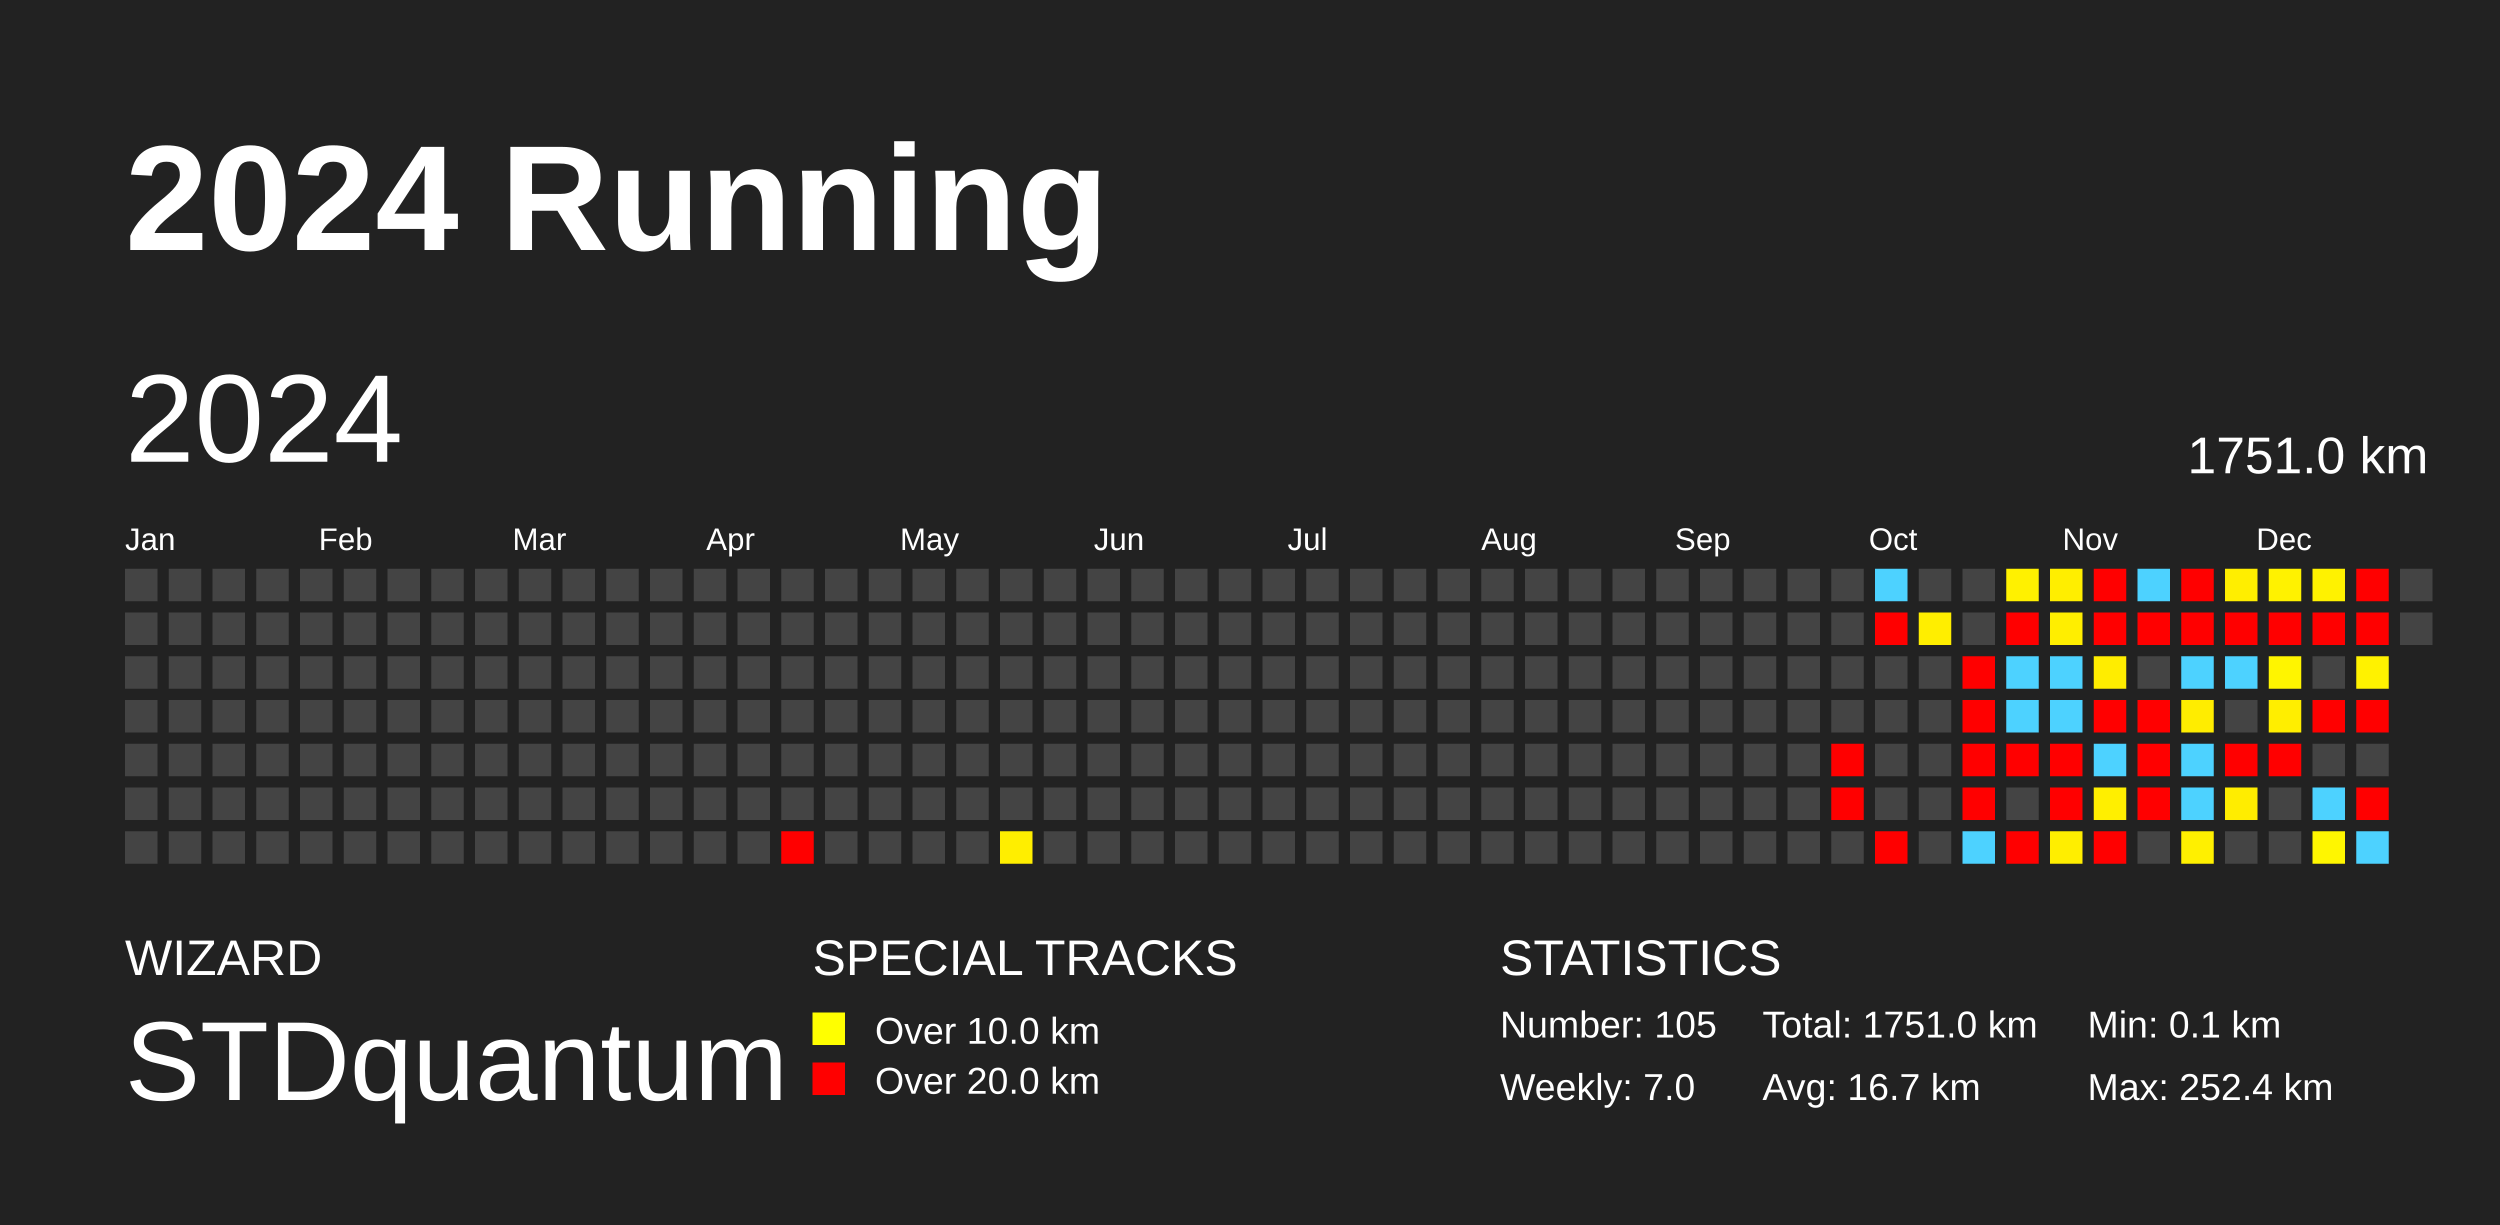
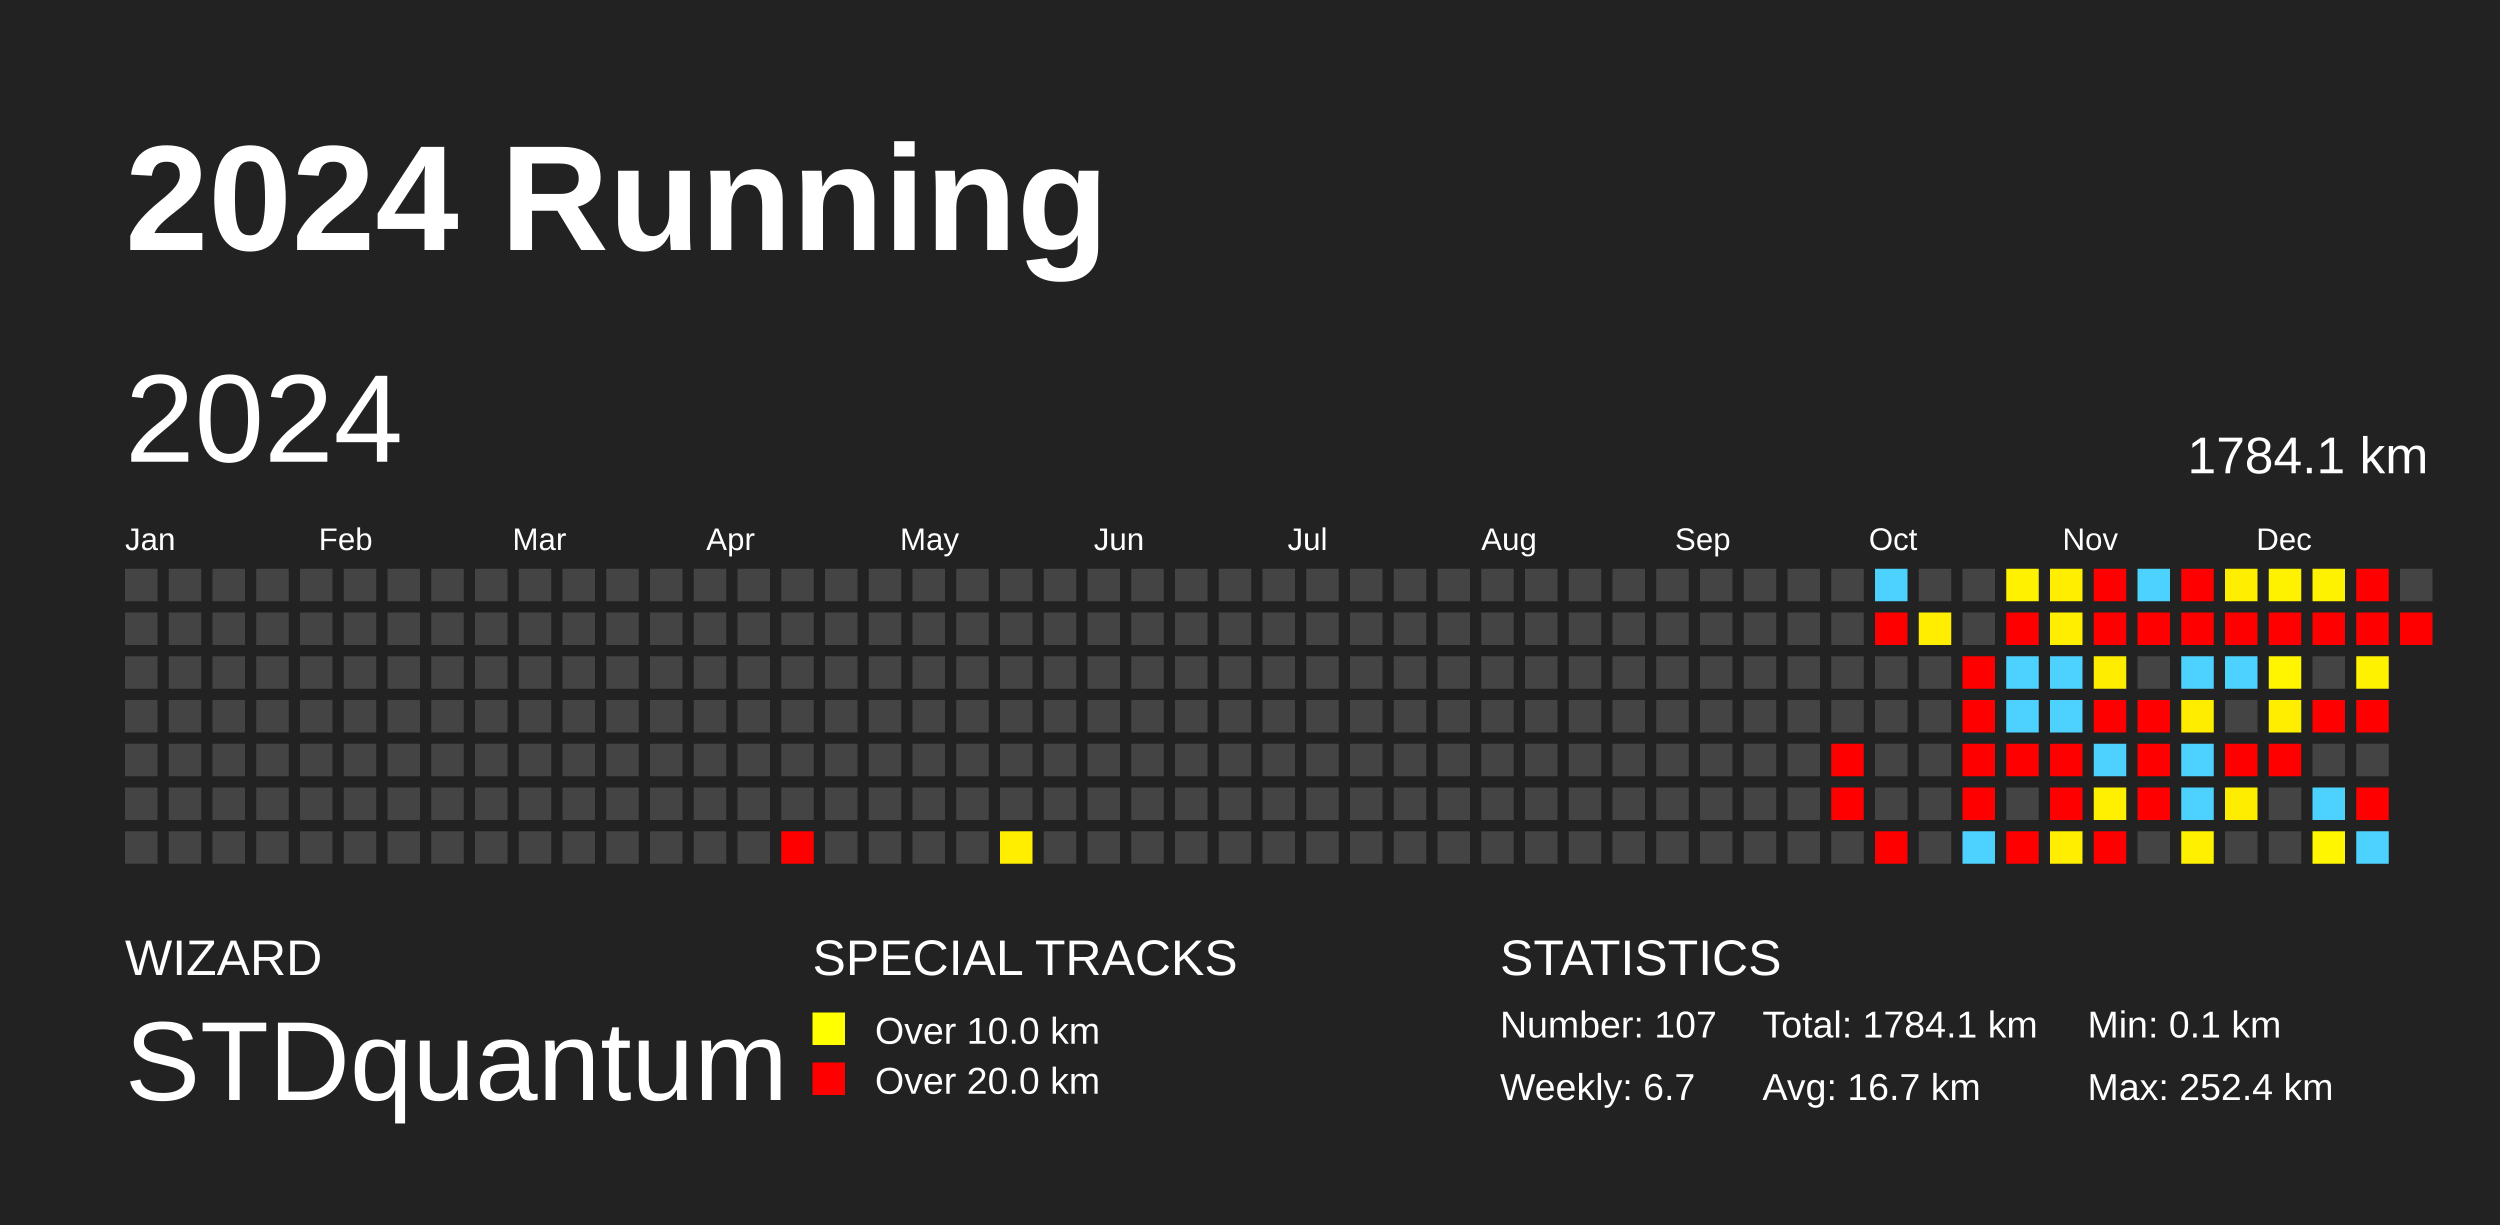
<svg xmlns="http://www.w3.org/2000/svg" baseProfile="full" height="98mm" version="1.1" viewBox="0,0,200,98" width="200mm">
  <defs />
  <rect fill="#222222" height="98" width="200" x="0" y="0" />
  <text fill="#FFFFFF" style="font-size:12px; font-family:Arial; font-weight:bold;" x="10" y="20">2024 Running</text>
  <text fill="#FFFFFF" style="font-size:4px; font-family:Arial" x="10" y="78">WIZARD</text>
  <text fill="#FFFFFF" style="font-size:9px; font-family:Arial" x="10" y="88">STDquantum</text>
  <text fill="#FFFFFF" style="font-size:4px; font-family:Arial" x="65" y="78">SPECIAL TRACKS</text>
  <rect fill="yellow" height="2.6" width="2.6" x="65" y="81" />
  <text fill="#FFFFFF" style="font-size:3px; font-family:Arial" x="70" y="83.5">Over 10.0 km</text>
  <rect fill="red" height="2.6" width="2.6" x="65" y="85" />
  <text fill="#FFFFFF" style="font-size:3px; font-family:Arial" x="70" y="87.5">Over 20.0 km</text>
  <text fill="#FFFFFF" style="font-size:4px; font-family:Arial" x="120" y="78">STATISTICS</text>
-   <text fill="#FFFFFF" style="font-size:3px; font-family:Arial" x="120" y="83">Number: 105</text>
-   <text fill="#FFFFFF" style="font-size:3px; font-family:Arial" x="120" y="88">Weekly: 7.0</text>
-   <text fill="#FFFFFF" style="font-size:3px; font-family:Arial" x="141" y="83">Total: 1751.0 km</text>
+   <text fill="#FFFFFF" style="font-size:3px; font-family:Arial" x="120" y="83">Number: 107</text>
+   <text fill="#FFFFFF" style="font-size:3px; font-family:Arial" x="120" y="88">Weekly: 6.7</text>
+   <text fill="#FFFFFF" style="font-size:3px; font-family:Arial" x="141" y="83">Total: 1784.1 km</text>
  <text fill="#FFFFFF" style="font-size:3px; font-family:Arial" x="141" y="88">Avg: 16.7 km</text>
  <text fill="#FFFFFF" style="font-size:3px; font-family:Arial" x="167" y="83">Min: 0.1 km</text>
  <text fill="#FFFFFF" style="font-size:3px; font-family:Arial" x="167" y="88">Max: 252.4 km</text>
  <text dominant-baseline="hanging" fill="#FFFFFF" style="font-size:10.0px; font-family:Arial;" x="10" y="30">2024</text>
-   <text dominant-baseline="hanging" fill="#FFFFFF" style="font-size:4.125px; font-family:Arial;" x="175" y="35">1751.0 km</text>
+   <text dominant-baseline="hanging" fill="#FFFFFF" style="font-size:4.125px; font-family:Arial;" x="175" y="35">1784.1 km</text>
  <text fill="#FFFFFF" style="font-size:2.5px; font-family:Arial" x="10.0" y="44">Jan</text>
  <text fill="#FFFFFF" style="font-size:2.5px; font-family:Arial" x="25.5" y="44">Feb</text>
  <text fill="#FFFFFF" style="font-size:2.5px; font-family:Arial" x="41.0" y="44">Mar</text>
  <text fill="#FFFFFF" style="font-size:2.5px; font-family:Arial" x="56.5" y="44">Apr</text>
  <text fill="#FFFFFF" style="font-size:2.5px; font-family:Arial" x="72.0" y="44">May</text>
  <text fill="#FFFFFF" style="font-size:2.5px; font-family:Arial" x="87.5" y="44">Jun</text>
  <text fill="#FFFFFF" style="font-size:2.5px; font-family:Arial" x="103.0" y="44">Jul</text>
  <text fill="#FFFFFF" style="font-size:2.5px; font-family:Arial" x="118.5" y="44">Aug</text>
  <text fill="#FFFFFF" style="font-size:2.5px; font-family:Arial" x="134.0" y="44">Sep</text>
  <text fill="#FFFFFF" style="font-size:2.5px; font-family:Arial" x="149.5" y="44">Oct</text>
  <text fill="#FFFFFF" style="font-size:2.5px; font-family:Arial" x="165.0" y="44">Nov</text>
  <text fill="#FFFFFF" style="font-size:2.5px; font-family:Arial" x="180.5" y="44">Dec</text>
  <rect fill="#444444" height="2.6" width="2.6" x="10.0" y="45.5" />
  <rect fill="#444444" height="2.6" width="2.6" x="10.0" y="49.0" />
  <rect fill="#444444" height="2.6" width="2.6" x="10.0" y="52.5" />
  <rect fill="#444444" height="2.6" width="2.6" x="10.0" y="56.0" />
  <rect fill="#444444" height="2.6" width="2.6" x="10.0" y="59.5" />
  <rect fill="#444444" height="2.6" width="2.6" x="10.0" y="63.0" />
  <rect fill="#444444" height="2.6" width="2.6" x="10.0" y="66.5" />
  <rect fill="#444444" height="2.6" width="2.6" x="13.5" y="45.5" />
  <rect fill="#444444" height="2.6" width="2.6" x="13.5" y="49.0" />
  <rect fill="#444444" height="2.6" width="2.6" x="13.5" y="52.5" />
  <rect fill="#444444" height="2.6" width="2.6" x="13.5" y="56.0" />
  <rect fill="#444444" height="2.6" width="2.6" x="13.5" y="59.5" />
  <rect fill="#444444" height="2.6" width="2.6" x="13.5" y="63.0" />
  <rect fill="#444444" height="2.6" width="2.6" x="13.5" y="66.5" />
  <rect fill="#444444" height="2.6" width="2.6" x="17.0" y="45.5" />
  <rect fill="#444444" height="2.6" width="2.6" x="17.0" y="49.0" />
  <rect fill="#444444" height="2.6" width="2.6" x="17.0" y="52.5" />
  <rect fill="#444444" height="2.6" width="2.6" x="17.0" y="56.0" />
  <rect fill="#444444" height="2.6" width="2.6" x="17.0" y="59.5" />
  <rect fill="#444444" height="2.6" width="2.6" x="17.0" y="63.0" />
  <rect fill="#444444" height="2.6" width="2.6" x="17.0" y="66.5" />
  <rect fill="#444444" height="2.6" width="2.6" x="20.5" y="45.5" />
  <rect fill="#444444" height="2.6" width="2.6" x="20.5" y="49.0" />
  <rect fill="#444444" height="2.6" width="2.6" x="20.5" y="52.5" />
  <rect fill="#444444" height="2.6" width="2.6" x="20.5" y="56.0" />
  <rect fill="#444444" height="2.6" width="2.6" x="20.5" y="59.5" />
  <rect fill="#444444" height="2.6" width="2.6" x="20.5" y="63.0" />
  <rect fill="#444444" height="2.6" width="2.6" x="20.5" y="66.5" />
  <rect fill="#444444" height="2.6" width="2.6" x="24.0" y="45.5" />
  <rect fill="#444444" height="2.6" width="2.6" x="24.0" y="49.0" />
  <rect fill="#444444" height="2.6" width="2.6" x="24.0" y="52.5" />
  <rect fill="#444444" height="2.6" width="2.6" x="24.0" y="56.0" />
  <rect fill="#444444" height="2.6" width="2.6" x="24.0" y="59.5" />
  <rect fill="#444444" height="2.6" width="2.6" x="24.0" y="63.0" />
  <rect fill="#444444" height="2.6" width="2.6" x="24.0" y="66.5" />
  <rect fill="#444444" height="2.6" width="2.6" x="27.5" y="45.5" />
  <rect fill="#444444" height="2.6" width="2.6" x="27.5" y="49.0" />
  <rect fill="#444444" height="2.6" width="2.6" x="27.5" y="52.5" />
  <rect fill="#444444" height="2.6" width="2.6" x="27.5" y="56.0" />
  <rect fill="#444444" height="2.6" width="2.6" x="27.5" y="59.5" />
  <rect fill="#444444" height="2.6" width="2.6" x="27.5" y="63.0" />
  <rect fill="#444444" height="2.6" width="2.6" x="27.5" y="66.5" />
  <rect fill="#444444" height="2.6" width="2.6" x="31.0" y="45.5" />
  <rect fill="#444444" height="2.6" width="2.6" x="31.0" y="49.0" />
  <rect fill="#444444" height="2.6" width="2.6" x="31.0" y="52.5" />
  <rect fill="#444444" height="2.6" width="2.6" x="31.0" y="56.0" />
  <rect fill="#444444" height="2.6" width="2.6" x="31.0" y="59.5" />
  <rect fill="#444444" height="2.6" width="2.6" x="31.0" y="63.0" />
  <rect fill="#444444" height="2.6" width="2.6" x="31.0" y="66.5" />
  <rect fill="#444444" height="2.6" width="2.6" x="34.5" y="45.5" />
  <rect fill="#444444" height="2.6" width="2.6" x="34.5" y="49.0" />
  <rect fill="#444444" height="2.6" width="2.6" x="34.5" y="52.5" />
  <rect fill="#444444" height="2.6" width="2.6" x="34.5" y="56.0" />
  <rect fill="#444444" height="2.6" width="2.6" x="34.5" y="59.5" />
  <rect fill="#444444" height="2.6" width="2.6" x="34.5" y="63.0" />
  <rect fill="#444444" height="2.6" width="2.6" x="34.5" y="66.5" />
  <rect fill="#444444" height="2.6" width="2.6" x="38.0" y="45.5" />
  <rect fill="#444444" height="2.6" width="2.6" x="38.0" y="49.0" />
  <rect fill="#444444" height="2.6" width="2.6" x="38.0" y="52.5" />
  <rect fill="#444444" height="2.6" width="2.6" x="38.0" y="56.0" />
  <rect fill="#444444" height="2.6" width="2.6" x="38.0" y="59.5" />
  <rect fill="#444444" height="2.6" width="2.6" x="38.0" y="63.0" />
  <rect fill="#444444" height="2.6" width="2.6" x="38.0" y="66.5" />
  <rect fill="#444444" height="2.6" width="2.6" x="41.5" y="45.5" />
  <rect fill="#444444" height="2.6" width="2.6" x="41.5" y="49.0" />
  <rect fill="#444444" height="2.6" width="2.6" x="41.5" y="52.5" />
  <rect fill="#444444" height="2.6" width="2.6" x="41.5" y="56.0" />
  <rect fill="#444444" height="2.6" width="2.6" x="41.5" y="59.5" />
  <rect fill="#444444" height="2.6" width="2.6" x="41.5" y="63.0" />
  <rect fill="#444444" height="2.6" width="2.6" x="41.5" y="66.5" />
  <rect fill="#444444" height="2.6" width="2.6" x="45.0" y="45.5" />
  <rect fill="#444444" height="2.6" width="2.6" x="45.0" y="49.0" />
  <rect fill="#444444" height="2.6" width="2.6" x="45.0" y="52.5" />
  <rect fill="#444444" height="2.6" width="2.6" x="45.0" y="56.0" />
  <rect fill="#444444" height="2.6" width="2.6" x="45.0" y="59.5" />
  <rect fill="#444444" height="2.6" width="2.6" x="45.0" y="63.0" />
  <rect fill="#444444" height="2.6" width="2.6" x="45.0" y="66.5" />
  <rect fill="#444444" height="2.6" width="2.6" x="48.5" y="45.5" />
  <rect fill="#444444" height="2.6" width="2.6" x="48.5" y="49.0" />
  <rect fill="#444444" height="2.6" width="2.6" x="48.5" y="52.5" />
  <rect fill="#444444" height="2.6" width="2.6" x="48.5" y="56.0" />
  <rect fill="#444444" height="2.6" width="2.6" x="48.5" y="59.5" />
  <rect fill="#444444" height="2.6" width="2.6" x="48.5" y="63.0" />
  <rect fill="#444444" height="2.6" width="2.6" x="48.5" y="66.5" />
  <rect fill="#444444" height="2.6" width="2.6" x="52.0" y="45.5" />
  <rect fill="#444444" height="2.6" width="2.6" x="52.0" y="49.0" />
  <rect fill="#444444" height="2.6" width="2.6" x="52.0" y="52.5" />
  <rect fill="#444444" height="2.6" width="2.6" x="52.0" y="56.0" />
  <rect fill="#444444" height="2.6" width="2.6" x="52.0" y="59.5" />
  <rect fill="#444444" height="2.6" width="2.6" x="52.0" y="63.0" />
  <rect fill="#444444" height="2.6" width="2.6" x="52.0" y="66.5" />
  <rect fill="#444444" height="2.6" width="2.6" x="55.5" y="45.5" />
  <rect fill="#444444" height="2.6" width="2.6" x="55.5" y="49.0" />
  <rect fill="#444444" height="2.6" width="2.6" x="55.5" y="52.5" />
  <rect fill="#444444" height="2.6" width="2.6" x="55.5" y="56.0" />
  <rect fill="#444444" height="2.6" width="2.6" x="55.5" y="59.5" />
  <rect fill="#444444" height="2.6" width="2.6" x="55.5" y="63.0" />
  <rect fill="#444444" height="2.6" width="2.6" x="55.5" y="66.5" />
  <rect fill="#444444" height="2.6" width="2.6" x="59.0" y="45.5" />
  <rect fill="#444444" height="2.6" width="2.6" x="59.0" y="49.0" />
  <rect fill="#444444" height="2.6" width="2.6" x="59.0" y="52.5" />
  <rect fill="#444444" height="2.6" width="2.6" x="59.0" y="56.0" />
  <rect fill="#444444" height="2.6" width="2.6" x="59.0" y="59.5" />
  <rect fill="#444444" height="2.6" width="2.6" x="59.0" y="63.0" />
  <rect fill="#444444" height="2.6" width="2.6" x="59.0" y="66.5" />
  <rect fill="#444444" height="2.6" width="2.6" x="62.5" y="45.5" />
  <rect fill="#444444" height="2.6" width="2.6" x="62.5" y="49.0" />
  <rect fill="#444444" height="2.6" width="2.6" x="62.5" y="52.5" />
  <rect fill="#444444" height="2.6" width="2.6" x="62.5" y="56.0" />
  <rect fill="#444444" height="2.6" width="2.6" x="62.5" y="59.5" />
  <rect fill="#444444" height="2.6" width="2.6" x="62.5" y="63.0" />
  <rect fill="red" height="2.6" width="2.6" x="62.5" y="66.5" />
  <rect fill="#444444" height="2.6" width="2.6" x="66.0" y="45.5" />
  <rect fill="#444444" height="2.6" width="2.6" x="66.0" y="49.0" />
  <rect fill="#444444" height="2.6" width="2.6" x="66.0" y="52.5" />
  <rect fill="#444444" height="2.6" width="2.6" x="66.0" y="56.0" />
  <rect fill="#444444" height="2.6" width="2.6" x="66.0" y="59.5" />
  <rect fill="#444444" height="2.6" width="2.6" x="66.0" y="63.0" />
  <rect fill="#444444" height="2.6" width="2.6" x="66.0" y="66.5" />
  <rect fill="#444444" height="2.6" width="2.6" x="69.5" y="45.5" />
  <rect fill="#444444" height="2.6" width="2.6" x="69.5" y="49.0" />
  <rect fill="#444444" height="2.6" width="2.6" x="69.5" y="52.5" />
  <rect fill="#444444" height="2.6" width="2.6" x="69.5" y="56.0" />
  <rect fill="#444444" height="2.6" width="2.6" x="69.5" y="59.5" />
  <rect fill="#444444" height="2.6" width="2.6" x="69.5" y="63.0" />
  <rect fill="#444444" height="2.6" width="2.6" x="69.5" y="66.5" />
  <rect fill="#444444" height="2.6" width="2.6" x="73.0" y="45.5" />
  <rect fill="#444444" height="2.6" width="2.6" x="73.0" y="49.0" />
  <rect fill="#444444" height="2.6" width="2.6" x="73.0" y="52.5" />
  <rect fill="#444444" height="2.6" width="2.6" x="73.0" y="56.0" />
  <rect fill="#444444" height="2.6" width="2.6" x="73.0" y="59.5" />
  <rect fill="#444444" height="2.6" width="2.6" x="73.0" y="63.0" />
  <rect fill="#444444" height="2.6" width="2.6" x="73.0" y="66.5" />
  <rect fill="#444444" height="2.6" width="2.6" x="76.5" y="45.5" />
  <rect fill="#444444" height="2.6" width="2.6" x="76.5" y="49.0" />
  <rect fill="#444444" height="2.6" width="2.6" x="76.5" y="52.5" />
  <rect fill="#444444" height="2.6" width="2.6" x="76.5" y="56.0" />
  <rect fill="#444444" height="2.6" width="2.6" x="76.5" y="59.5" />
  <rect fill="#444444" height="2.6" width="2.6" x="76.5" y="63.0" />
  <rect fill="#444444" height="2.6" width="2.6" x="76.5" y="66.5" />
  <rect fill="#444444" height="2.6" width="2.6" x="80.0" y="45.5" />
  <rect fill="#444444" height="2.6" width="2.6" x="80.0" y="49.0" />
  <rect fill="#444444" height="2.6" width="2.6" x="80.0" y="52.5" />
  <rect fill="#444444" height="2.6" width="2.6" x="80.0" y="56.0" />
  <rect fill="#444444" height="2.6" width="2.6" x="80.0" y="59.5" />
  <rect fill="#444444" height="2.6" width="2.6" x="80.0" y="63.0" />
  <rect fill="#ffee00" height="2.6" width="2.6" x="80.0" y="66.5" />
  <rect fill="#444444" height="2.6" width="2.6" x="83.5" y="45.5" />
  <rect fill="#444444" height="2.6" width="2.6" x="83.5" y="49.0" />
  <rect fill="#444444" height="2.6" width="2.6" x="83.5" y="52.5" />
  <rect fill="#444444" height="2.6" width="2.6" x="83.5" y="56.0" />
  <rect fill="#444444" height="2.6" width="2.6" x="83.5" y="59.5" />
  <rect fill="#444444" height="2.6" width="2.6" x="83.5" y="63.0" />
  <rect fill="#444444" height="2.6" width="2.6" x="83.5" y="66.5" />
  <rect fill="#444444" height="2.6" width="2.6" x="87.0" y="45.5" />
  <rect fill="#444444" height="2.6" width="2.6" x="87.0" y="49.0" />
  <rect fill="#444444" height="2.6" width="2.6" x="87.0" y="52.5" />
  <rect fill="#444444" height="2.6" width="2.6" x="87.0" y="56.0" />
  <rect fill="#444444" height="2.6" width="2.6" x="87.0" y="59.5" />
  <rect fill="#444444" height="2.6" width="2.6" x="87.0" y="63.0" />
  <rect fill="#444444" height="2.6" width="2.6" x="87.0" y="66.5" />
  <rect fill="#444444" height="2.6" width="2.6" x="90.5" y="45.5" />
  <rect fill="#444444" height="2.6" width="2.6" x="90.5" y="49.0" />
  <rect fill="#444444" height="2.6" width="2.6" x="90.5" y="52.5" />
  <rect fill="#444444" height="2.6" width="2.6" x="90.5" y="56.0" />
  <rect fill="#444444" height="2.6" width="2.6" x="90.5" y="59.5" />
  <rect fill="#444444" height="2.6" width="2.6" x="90.5" y="63.0" />
  <rect fill="#444444" height="2.6" width="2.6" x="90.5" y="66.5" />
  <rect fill="#444444" height="2.6" width="2.6" x="94.0" y="45.5" />
  <rect fill="#444444" height="2.6" width="2.6" x="94.0" y="49.0" />
  <rect fill="#444444" height="2.6" width="2.6" x="94.0" y="52.5" />
  <rect fill="#444444" height="2.6" width="2.6" x="94.0" y="56.0" />
  <rect fill="#444444" height="2.6" width="2.6" x="94.0" y="59.5" />
  <rect fill="#444444" height="2.6" width="2.6" x="94.0" y="63.0" />
  <rect fill="#444444" height="2.6" width="2.6" x="94.0" y="66.5" />
  <rect fill="#444444" height="2.6" width="2.6" x="97.5" y="45.5" />
  <rect fill="#444444" height="2.6" width="2.6" x="97.5" y="49.0" />
  <rect fill="#444444" height="2.6" width="2.6" x="97.5" y="52.5" />
  <rect fill="#444444" height="2.6" width="2.6" x="97.5" y="56.0" />
  <rect fill="#444444" height="2.6" width="2.6" x="97.5" y="59.5" />
  <rect fill="#444444" height="2.6" width="2.6" x="97.5" y="63.0" />
  <rect fill="#444444" height="2.6" width="2.6" x="97.5" y="66.5" />
  <rect fill="#444444" height="2.6" width="2.6" x="101.0" y="45.5" />
  <rect fill="#444444" height="2.6" width="2.6" x="101.0" y="49.0" />
  <rect fill="#444444" height="2.6" width="2.6" x="101.0" y="52.5" />
  <rect fill="#444444" height="2.6" width="2.6" x="101.0" y="56.0" />
  <rect fill="#444444" height="2.6" width="2.6" x="101.0" y="59.5" />
  <rect fill="#444444" height="2.6" width="2.6" x="101.0" y="63.0" />
  <rect fill="#444444" height="2.6" width="2.6" x="101.0" y="66.5" />
  <rect fill="#444444" height="2.6" width="2.6" x="104.5" y="45.5" />
  <rect fill="#444444" height="2.6" width="2.6" x="104.5" y="49.0" />
  <rect fill="#444444" height="2.6" width="2.6" x="104.5" y="52.5" />
  <rect fill="#444444" height="2.6" width="2.6" x="104.5" y="56.0" />
  <rect fill="#444444" height="2.6" width="2.6" x="104.5" y="59.5" />
  <rect fill="#444444" height="2.6" width="2.6" x="104.5" y="63.0" />
  <rect fill="#444444" height="2.6" width="2.6" x="104.5" y="66.5" />
  <rect fill="#444444" height="2.6" width="2.6" x="108.0" y="45.5" />
  <rect fill="#444444" height="2.6" width="2.6" x="108.0" y="49.0" />
  <rect fill="#444444" height="2.6" width="2.6" x="108.0" y="52.5" />
  <rect fill="#444444" height="2.6" width="2.6" x="108.0" y="56.0" />
  <rect fill="#444444" height="2.6" width="2.6" x="108.0" y="59.5" />
  <rect fill="#444444" height="2.6" width="2.6" x="108.0" y="63.0" />
  <rect fill="#444444" height="2.6" width="2.6" x="108.0" y="66.5" />
  <rect fill="#444444" height="2.6" width="2.6" x="111.5" y="45.5" />
  <rect fill="#444444" height="2.6" width="2.6" x="111.5" y="49.0" />
  <rect fill="#444444" height="2.6" width="2.6" x="111.5" y="52.5" />
  <rect fill="#444444" height="2.6" width="2.6" x="111.5" y="56.0" />
  <rect fill="#444444" height="2.6" width="2.6" x="111.5" y="59.5" />
  <rect fill="#444444" height="2.6" width="2.6" x="111.5" y="63.0" />
  <rect fill="#444444" height="2.6" width="2.6" x="111.5" y="66.5" />
  <rect fill="#444444" height="2.6" width="2.6" x="115.0" y="45.5" />
  <rect fill="#444444" height="2.6" width="2.6" x="115.0" y="49.0" />
  <rect fill="#444444" height="2.6" width="2.6" x="115.0" y="52.5" />
  <rect fill="#444444" height="2.6" width="2.6" x="115.0" y="56.0" />
  <rect fill="#444444" height="2.6" width="2.6" x="115.0" y="59.5" />
  <rect fill="#444444" height="2.6" width="2.6" x="115.0" y="63.0" />
  <rect fill="#444444" height="2.6" width="2.6" x="115.0" y="66.5" />
  <rect fill="#444444" height="2.6" width="2.6" x="118.5" y="45.5" />
  <rect fill="#444444" height="2.6" width="2.6" x="118.5" y="49.0" />
  <rect fill="#444444" height="2.6" width="2.6" x="118.5" y="52.5" />
  <rect fill="#444444" height="2.6" width="2.6" x="118.5" y="56.0" />
  <rect fill="#444444" height="2.6" width="2.6" x="118.5" y="59.5" />
  <rect fill="#444444" height="2.6" width="2.6" x="118.5" y="63.0" />
  <rect fill="#444444" height="2.6" width="2.6" x="118.5" y="66.5" />
  <rect fill="#444444" height="2.6" width="2.6" x="122.0" y="45.5" />
  <rect fill="#444444" height="2.6" width="2.6" x="122.0" y="49.0" />
  <rect fill="#444444" height="2.6" width="2.6" x="122.0" y="52.5" />
  <rect fill="#444444" height="2.6" width="2.6" x="122.0" y="56.0" />
  <rect fill="#444444" height="2.6" width="2.6" x="122.0" y="59.5" />
  <rect fill="#444444" height="2.6" width="2.6" x="122.0" y="63.0" />
  <rect fill="#444444" height="2.6" width="2.6" x="122.0" y="66.5" />
  <rect fill="#444444" height="2.6" width="2.6" x="125.5" y="45.5" />
  <rect fill="#444444" height="2.6" width="2.6" x="125.5" y="49.0" />
  <rect fill="#444444" height="2.6" width="2.6" x="125.5" y="52.5" />
  <rect fill="#444444" height="2.6" width="2.6" x="125.5" y="56.0" />
  <rect fill="#444444" height="2.6" width="2.6" x="125.5" y="59.5" />
  <rect fill="#444444" height="2.6" width="2.6" x="125.5" y="63.0" />
  <rect fill="#444444" height="2.6" width="2.6" x="125.5" y="66.5" />
  <rect fill="#444444" height="2.6" width="2.6" x="129.0" y="45.5" />
  <rect fill="#444444" height="2.6" width="2.6" x="129.0" y="49.0" />
  <rect fill="#444444" height="2.6" width="2.6" x="129.0" y="52.5" />
  <rect fill="#444444" height="2.6" width="2.6" x="129.0" y="56.0" />
  <rect fill="#444444" height="2.6" width="2.6" x="129.0" y="59.5" />
  <rect fill="#444444" height="2.6" width="2.6" x="129.0" y="63.0" />
  <rect fill="#444444" height="2.6" width="2.6" x="129.0" y="66.5" />
  <rect fill="#444444" height="2.6" width="2.6" x="132.5" y="45.5" />
  <rect fill="#444444" height="2.6" width="2.6" x="132.5" y="49.0" />
  <rect fill="#444444" height="2.6" width="2.6" x="132.5" y="52.5" />
  <rect fill="#444444" height="2.6" width="2.6" x="132.5" y="56.0" />
  <rect fill="#444444" height="2.6" width="2.6" x="132.5" y="59.5" />
  <rect fill="#444444" height="2.6" width="2.6" x="132.5" y="63.0" />
  <rect fill="#444444" height="2.6" width="2.6" x="132.5" y="66.5" />
  <rect fill="#444444" height="2.6" width="2.6" x="136.0" y="45.5" />
  <rect fill="#444444" height="2.6" width="2.6" x="136.0" y="49.0" />
  <rect fill="#444444" height="2.6" width="2.6" x="136.0" y="52.5" />
  <rect fill="#444444" height="2.6" width="2.6" x="136.0" y="56.0" />
  <rect fill="#444444" height="2.6" width="2.6" x="136.0" y="59.5" />
  <rect fill="#444444" height="2.6" width="2.6" x="136.0" y="63.0" />
  <rect fill="#444444" height="2.6" width="2.6" x="136.0" y="66.5" />
  <rect fill="#444444" height="2.6" width="2.6" x="139.5" y="45.5" />
  <rect fill="#444444" height="2.6" width="2.6" x="139.5" y="49.0" />
  <rect fill="#444444" height="2.6" width="2.6" x="139.5" y="52.5" />
  <rect fill="#444444" height="2.6" width="2.6" x="139.5" y="56.0" />
  <rect fill="#444444" height="2.6" width="2.6" x="139.5" y="59.5" />
  <rect fill="#444444" height="2.6" width="2.6" x="139.5" y="63.0" />
  <rect fill="#444444" height="2.6" width="2.6" x="139.5" y="66.5" />
  <rect fill="#444444" height="2.6" width="2.6" x="143.0" y="45.5" />
  <rect fill="#444444" height="2.6" width="2.6" x="143.0" y="49.0" />
  <rect fill="#444444" height="2.6" width="2.6" x="143.0" y="52.5" />
  <rect fill="#444444" height="2.6" width="2.6" x="143.0" y="56.0" />
  <rect fill="#444444" height="2.6" width="2.6" x="143.0" y="59.5" />
  <rect fill="#444444" height="2.6" width="2.6" x="143.0" y="63.0" />
  <rect fill="#444444" height="2.6" width="2.6" x="143.0" y="66.5" />
  <rect fill="#444444" height="2.6" width="2.6" x="146.5" y="45.5" />
  <rect fill="#444444" height="2.6" width="2.6" x="146.5" y="49.0" />
  <rect fill="#444444" height="2.6" width="2.6" x="146.5" y="52.5" />
  <rect fill="#444444" height="2.6" width="2.6" x="146.5" y="56.0" />
  <rect fill="red" height="2.6" width="2.6" x="146.5" y="59.5" />
  <rect fill="red" height="2.6" width="2.6" x="146.5" y="63.0" />
  <rect fill="#444444" height="2.6" width="2.6" x="146.5" y="66.5" />
  <rect fill="#4dd2ff" height="2.6" width="2.6" x="150.0" y="45.5" />
  <rect fill="red" height="2.6" width="2.6" x="150.0" y="49.0" />
  <rect fill="#444444" height="2.6" width="2.6" x="150.0" y="52.5" />
  <rect fill="#444444" height="2.6" width="2.6" x="150.0" y="56.0" />
  <rect fill="#444444" height="2.6" width="2.6" x="150.0" y="59.5" />
  <rect fill="#444444" height="2.6" width="2.6" x="150.0" y="63.0" />
  <rect fill="red" height="2.6" width="2.6" x="150.0" y="66.5" />
  <rect fill="#444444" height="2.6" width="2.6" x="153.5" y="45.5" />
  <rect fill="#ffee00" height="2.6" width="2.6" x="153.5" y="49.0" />
  <rect fill="#444444" height="2.6" width="2.6" x="153.5" y="52.5" />
  <rect fill="#444444" height="2.6" width="2.6" x="153.5" y="56.0" />
  <rect fill="#444444" height="2.6" width="2.6" x="153.5" y="59.5" />
  <rect fill="#444444" height="2.6" width="2.6" x="153.5" y="63.0" />
  <rect fill="#444444" height="2.6" width="2.6" x="153.5" y="66.5" />
  <rect fill="#444444" height="2.6" width="2.6" x="157.0" y="45.5" />
  <rect fill="#444444" height="2.6" width="2.6" x="157.0" y="49.0" />
  <rect fill="red" height="2.6" width="2.6" x="157.0" y="52.5" />
  <rect fill="red" height="2.6" width="2.6" x="157.0" y="56.0" />
  <rect fill="red" height="2.6" width="2.6" x="157.0" y="59.5" />
  <rect fill="red" height="2.6" width="2.6" x="157.0" y="63.0" />
  <rect fill="#4dd2ff" height="2.6" width="2.6" x="157.0" y="66.5" />
  <rect fill="#fff100" height="2.6" width="2.6" x="160.5" y="45.5" />
  <rect fill="red" height="2.6" width="2.6" x="160.5" y="49.0" />
  <rect fill="#4dd2ff" height="2.6" width="2.6" x="160.5" y="52.5" />
  <rect fill="#4dd2ff" height="2.6" width="2.6" x="160.5" y="56.0" />
  <rect fill="red" height="2.6" width="2.6" x="160.5" y="59.5" />
  <rect fill="#444444" height="2.6" width="2.6" x="160.5" y="63.0" />
  <rect fill="red" height="2.6" width="2.6" x="160.5" y="66.5" />
  <rect fill="#ffee00" height="2.6" width="2.6" x="164.0" y="45.5" />
  <rect fill="#ffee00" height="2.6" width="2.6" x="164.0" y="49.0" />
  <rect fill="#4dd2ff" height="2.6" width="2.6" x="164.0" y="52.5" />
  <rect fill="#4dd2ff" height="2.6" width="2.6" x="164.0" y="56.0" />
  <rect fill="red" height="2.6" width="2.6" x="164.0" y="59.5" />
  <rect fill="red" height="2.6" width="2.6" x="164.0" y="63.0" />
  <rect fill="#ffee00" height="2.6" width="2.6" x="164.0" y="66.5" />
  <rect fill="red" height="2.6" width="2.6" x="167.5" y="45.5" />
  <rect fill="red" height="2.6" width="2.6" x="167.5" y="49.0" />
  <rect fill="#ffed00" height="2.6" width="2.6" x="167.5" y="52.5" />
  <rect fill="red" height="2.6" width="2.6" x="167.5" y="56.0" />
  <rect fill="#4dd2ff" height="2.6" width="2.6" x="167.5" y="59.5" />
  <rect fill="#ffef00" height="2.6" width="2.6" x="167.5" y="63.0" />
  <rect fill="red" height="2.6" width="2.6" x="167.5" y="66.5" />
  <rect fill="#4dd2ff" height="2.6" width="2.6" x="171.0" y="45.5" />
  <rect fill="red" height="2.6" width="2.6" x="171.0" y="49.0" />
  <rect fill="#444444" height="2.6" width="2.6" x="171.0" y="52.5" />
  <rect fill="red" height="2.6" width="2.6" x="171.0" y="56.0" />
  <rect fill="red" height="2.6" width="2.6" x="171.0" y="59.5" />
  <rect fill="red" height="2.6" width="2.6" x="171.0" y="63.0" />
  <rect fill="#444444" height="2.6" width="2.6" x="171.0" y="66.5" />
  <rect fill="red" height="2.6" width="2.6" x="174.5" y="45.5" />
  <rect fill="red" height="2.6" width="2.6" x="174.5" y="49.0" />
  <rect fill="#4dd2ff" height="2.6" width="2.6" x="174.5" y="52.5" />
  <rect fill="#ffed00" height="2.6" width="2.6" x="174.5" y="56.0" />
  <rect fill="#4dd2ff" height="2.6" width="2.6" x="174.5" y="59.5" />
  <rect fill="#4dd2ff" height="2.6" width="2.6" x="174.5" y="63.0" />
  <rect fill="#fff000" height="2.6" width="2.6" x="174.5" y="66.5" />
  <rect fill="#ffee00" height="2.6" width="2.6" x="178.0" y="45.5" />
  <rect fill="red" height="2.6" width="2.6" x="178.0" y="49.0" />
  <rect fill="#4dd2ff" height="2.6" width="2.6" x="178.0" y="52.5" />
  <rect fill="#444444" height="2.6" width="2.6" x="178.0" y="56.0" />
  <rect fill="red" height="2.6" width="2.6" x="178.0" y="59.5" />
  <rect fill="#ffed00" height="2.6" width="2.6" x="178.0" y="63.0" />
  <rect fill="#444444" height="2.6" width="2.6" x="178.0" y="66.5" />
  <rect fill="#fff200" height="2.6" width="2.6" x="181.5" y="45.5" />
  <rect fill="red" height="2.6" width="2.6" x="181.5" y="49.0" />
  <rect fill="#fff500" height="2.6" width="2.6" x="181.5" y="52.5" />
  <rect fill="#ffee00" height="2.6" width="2.6" x="181.5" y="56.0" />
  <rect fill="red" height="2.6" width="2.6" x="181.5" y="59.5" />
  <rect fill="#444444" height="2.6" width="2.6" x="181.5" y="63.0" />
  <rect fill="#444444" height="2.6" width="2.6" x="181.5" y="66.5" />
  <rect fill="#fff200" height="2.6" width="2.6" x="185.0" y="45.5" />
  <rect fill="red" height="2.6" width="2.6" x="185.0" y="49.0" />
  <rect fill="#444444" height="2.6" width="2.6" x="185.0" y="52.5" />
  <rect fill="red" height="2.6" width="2.6" x="185.0" y="56.0" />
  <rect fill="#444444" height="2.6" width="2.6" x="185.0" y="59.5" />
  <rect fill="#4dd2ff" height="2.6" width="2.6" x="185.0" y="63.0" />
  <rect fill="#fff600" height="2.6" width="2.6" x="185.0" y="66.5" />
  <rect fill="red" height="2.6" width="2.6" x="188.5" y="45.5" />
  <rect fill="red" height="2.6" width="2.6" x="188.5" y="49.0" />
  <rect fill="#fff200" height="2.6" width="2.6" x="188.5" y="52.5" />
  <rect fill="red" height="2.6" width="2.6" x="188.5" y="56.0" />
  <rect fill="#444444" height="2.6" width="2.6" x="188.5" y="59.5" />
  <rect fill="red" height="2.6" width="2.6" x="188.5" y="63.0" />
  <rect fill="#4dd2ff" height="2.6" width="2.6" x="188.5" y="66.5" />
  <rect fill="#444444" height="2.6" width="2.6" x="192.0" y="45.5" />
-   <rect fill="#444444" height="2.6" width="2.6" x="192.0" y="49.0" />
+   <rect fill="red" height="2.6" width="2.6" x="192.0" y="49.0" />
</svg>
